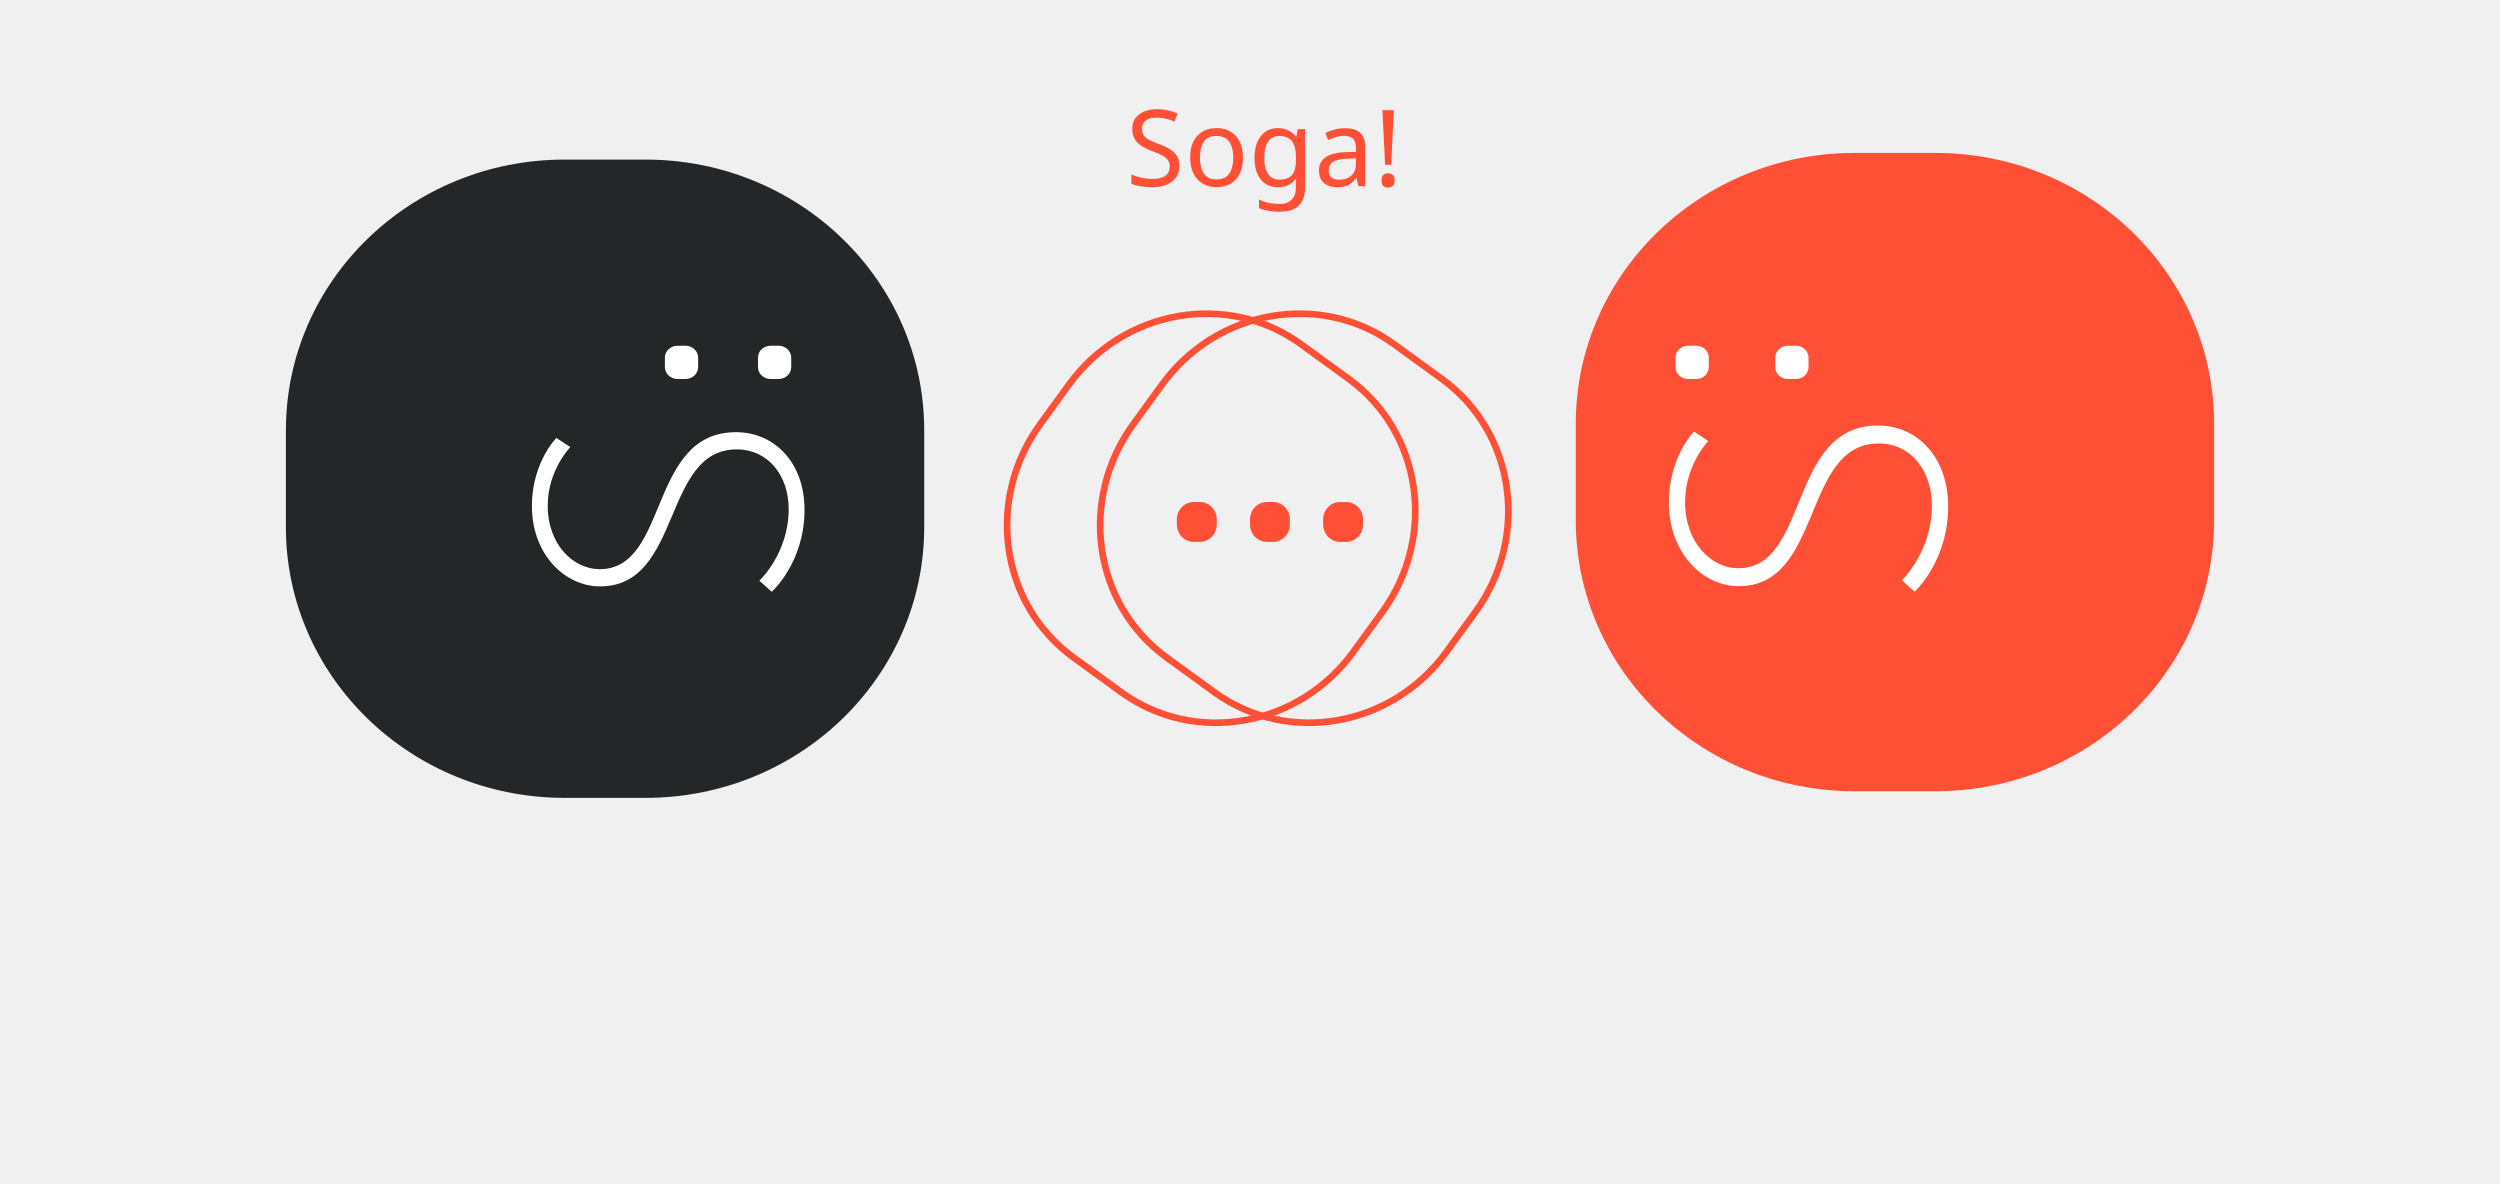
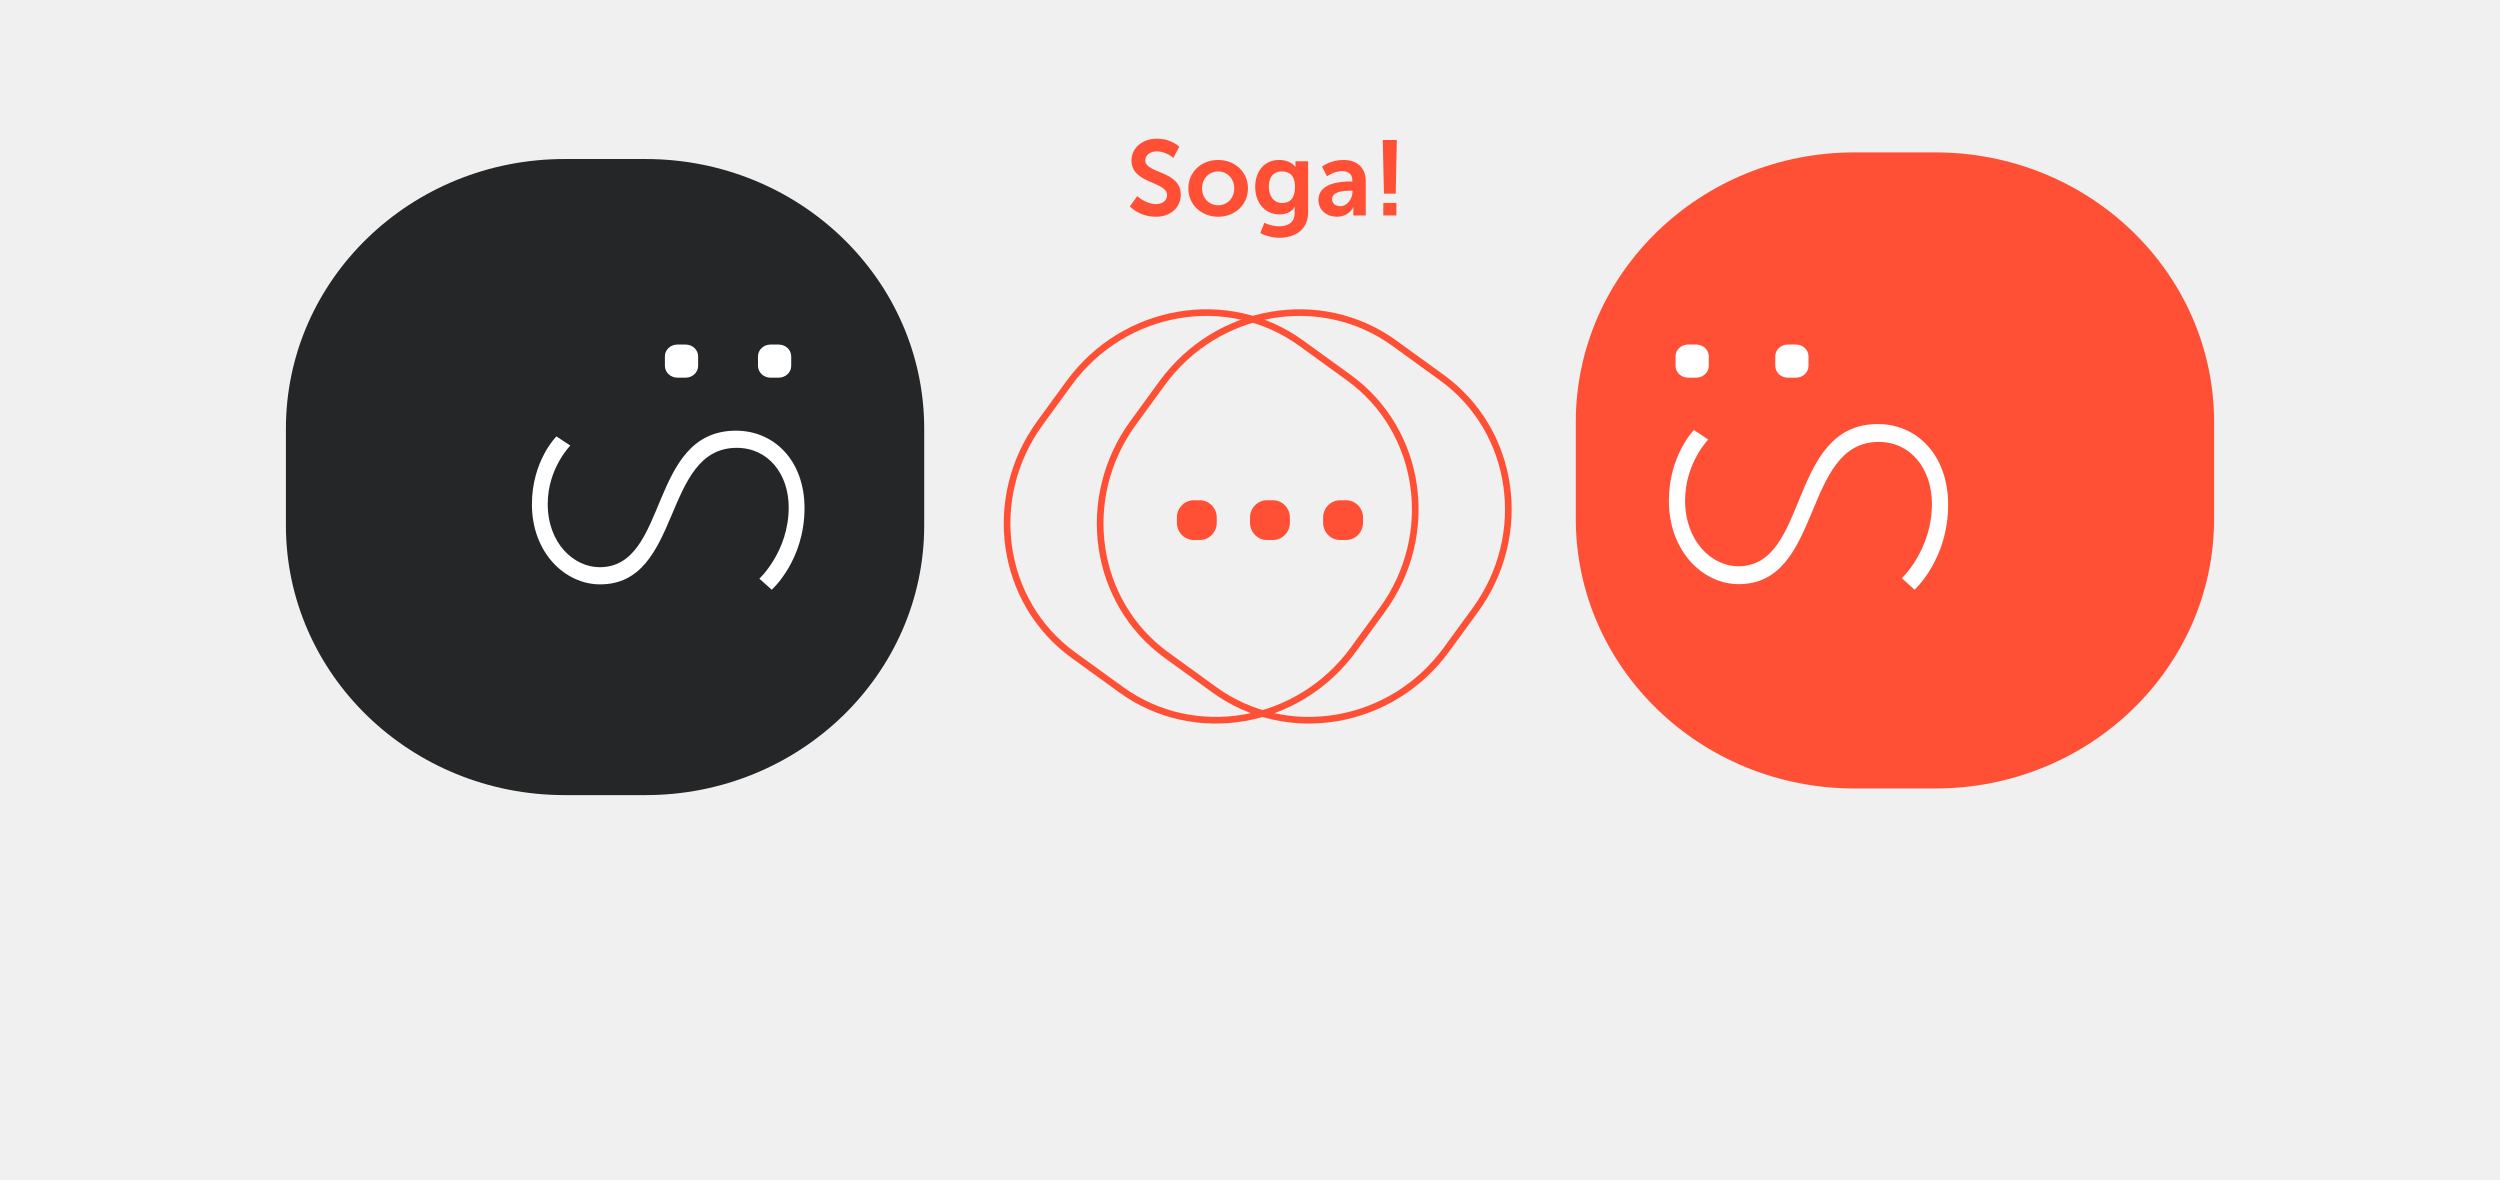
- <svg xmlns="http://www.w3.org/2000/svg" xmlns:xlink="http://www.w3.org/1999/xlink" width="376px" height="178px" viewBox="0 0 376 178" version="1.1">
+ <svg xmlns="http://www.w3.org/2000/svg" xmlns:xlink="http://www.w3.org/1999/xlink" width="301px" height="142px" viewBox="0 0 301 142" version="1.1">
  <defs>
-     <path d="M55.301,107 L40.706,107 C18.228,107 0,88.233 0,65.081 L0,52.919 C0,29.767 18.228,11 40.706,11 L55.301,11 C77.779,11 96,29.767 96,52.919 L96,65.081 C96,88.233 77.779,107 55.301,107" id="path-1" />
-     <path d="M157.588,94.055 L148.735,94.055 C135.096,94.055 124.044,82.668 124.044,68.631 L124.044,61.25 C124.044,47.212 135.096,35.826 148.735,35.826 L157.588,35.826 C171.222,35.826 182.274,47.212 182.274,61.25 L182.274,68.631 C182.274,82.668 171.222,94.055 157.588,94.055" id="path-3" />
-     <path d="M143.588,94.055 L134.735,94.055 C121.096,94.055 110.044,82.668 110.044,68.631 L110.044,61.25 C110.044,47.212 121.096,35.826 134.735,35.826 L143.588,35.826 C157.222,35.826 168.274,47.212 168.274,61.25 L168.274,68.631 C168.274,82.668 157.222,94.055 143.588,94.055" id="path-5" />
-     <path d="M249.301,106 L234.706,106 C212.228,106 194,87.233 194,64.081 L194,51.919 C194,28.767 212.228,10 234.706,10 L249.301,10 C271.779,10 290,28.767 290,51.919 L290,64.081 C290,87.233 271.779,106 249.301,106" id="path-7" />
+     <path d="M44.25,79.165 L32.607,79.165 C14.675,79.165 0.133,64.141 0.133,45.608 L0.133,35.871 C0.133,17.337 14.675,2.314 32.607,2.314 L44.25,2.314 C62.182,2.314 76.718,17.337 76.718,35.871 L76.718,45.608 C76.718,64.141 62.182,79.165 44.25,79.165" id="path-1" />
+     <path d="M126.111,68.727 L119.033,68.739 C108.128,68.757 99.306,59.676 99.324,48.465 L99.334,42.569 C99.353,31.357 108.205,22.248 119.11,22.23 L126.188,22.218 C137.09,22.2 145.911,31.28 145.893,42.492 L145.883,48.388 C145.865,59.599 137.013,68.709 126.111,68.727" id="path-3" />
+     <path d="M114.904,68.727 L107.825,68.739 C96.92,68.757 88.098,59.676 88.117,48.465 L88.127,42.569 C88.145,31.357 96.997,22.248 107.902,22.23 L114.981,22.218 C125.882,22.2 134.704,31.28 134.686,42.492 L134.676,48.388 C134.657,59.599 125.805,68.709 114.904,68.727" id="path-5" />
+     <path d="M199.553,78.367 L187.91,78.367 C169.978,78.367 155.437,63.344 155.437,44.81 L155.437,35.073 C155.437,16.539 169.978,1.516 187.91,1.516 L199.553,1.516 C217.485,1.516 232.021,16.539 232.021,35.073 L232.021,44.81 C232.021,63.344 217.485,78.367 199.553,78.367" id="path-7" />
  </defs>
-   <g id="最終版" stroke="none" stroke-width="1" fill="none" fill-rule="evenodd">
-     <g id="Desktop_1440" transform="translate(-829, -3630)">
-       <g id="Group-151" transform="translate(829, 3630)">
-         <rect id="Rectangle" x="0" y="0" width="376" height="178" />
-         <g id="Group-44" transform="translate(43, 13)">
-           <g id="Group-34">
-             <text id="Soga!" fill-rule="nonzero" font-family="MuseoSans-700, Museo Sans" font-size="16" font-weight="500" line-spacing="27" fill="#FF5036">
-               <tspan x="126.34" y="15">Soga!</tspan>
-             </text>
-             <mask id="mask-2" fill="white">
-               <use xlink:href="#path-1" />
-             </mask>
-             <use id="Mask" fill="#242628" transform="translate(48, 59) rotate(-90) translate(-48, -59) " xlink:href="#path-1" />
-             <path d="M62,40.783 L62,42.217 C62,43.202 61.153,44 60.108,44 L58.89,44 C57.845,44 57,43.202 57,42.217 L57,40.783 C57,39.798 57.845,39 58.89,39 L60.108,39 C61.153,39 62,39.798 62,40.783" id="Fill-58" fill="#FFFFFF" mask="url(#mask-2)" />
-             <path d="M76,40.783 L76,42.217 C76,43.202 75.153,44 74.108,44 L72.89,44 C71.845,44 71,43.202 71,42.217 L71,40.783 C71,39.798 71.845,39 72.89,39 L74.108,39 C75.153,39 76,39.798 76,40.783" id="Fill-59" fill="#FFFFFF" mask="url(#mask-2)" />
-             <path d="M71.205,74.334 C71.205,74.334 75.62,70.246 75.62,63.569 C75.62,58.561 72.562,54.589 67.804,54.589 C56.536,54.589 59.65,75.195 47.25,75.195 C41.982,75.195 37,70.418 37,63.109 C37,56.548 40.682,52.864 40.682,52.864 L42.774,54.245 C42.774,54.245 39.378,57.697 39.378,63.051 C39.378,69.039 43.342,72.605 47.192,72.605 C57.67,72.605 54.441,52 67.692,52 C73.413,52 78,56.49 78,63.685 C78,71.625 73.072,76 73.072,76 L71.205,74.334 Z" id="Stroke-61" fill="#FFFFFF" mask="url(#mask-2)" />
-             <mask id="mask-4" fill="white">
-               <use xlink:href="#path-3" />
-             </mask>
-             <use id="Mask-Copy-3" stroke="#FF5036" transform="translate(153.159, 64.94034) rotate(36) translate(-153.159, -64.94034) " xlink:href="#path-3" />
-             <mask id="mask-6" fill="white">
-               <use xlink:href="#path-5" />
-             </mask>
-             <use id="Mask-Copy-4" stroke="#FF5036" transform="translate(139.159, 64.94034) rotate(36) translate(-139.159, -64.94034) " xlink:href="#path-5" />
-             <path d="M148.456,68.5 L147.544,68.5 C146.139,68.5 145,67.327 145,65.88 L145,65.12 C145,63.673 146.139,62.5 147.544,62.5 L148.456,62.5 C149.861,62.5 151,63.673 151,65.12 L151,65.88 C151,67.327 149.861,68.5 148.456,68.5" id="Fill-22-Copy-2" fill="#FF5036" />
-             <path d="M137.456,68.5 L136.544,68.5 C135.139,68.5 134,67.327 134,65.88 L134,65.12 C134,63.673 135.139,62.5 136.544,62.5 L137.456,62.5 C138.861,62.5 140,63.673 140,65.12 L140,65.88 C140,67.327 138.861,68.5 137.456,68.5" id="Fill-22-Copy-4" fill="#FF5036" />
-             <path d="M159.456,68.5 L158.544,68.5 C157.139,68.5 156,67.327 156,65.88 L156,65.12 C156,63.673 157.139,62.5 158.544,62.5 L159.456,62.5 C160.861,62.5 162,63.673 162,65.12 L162,65.88 C162,67.327 160.861,68.5 159.456,68.5" id="Fill-22-Copy-3" fill="#FF5036" />
-             <mask id="mask-8" fill="white">
-               <use xlink:href="#path-7" />
-             </mask>
-             <use id="Mask" fill="#FF5036" transform="translate(242, 58) scale(-1, 1) rotate(-90) translate(-242, -58) " xlink:href="#path-7" />
-             <path d="M214,40.783 L214,42.217 C214,43.202 213.153,44 212.108,44 L210.89,44 C209.845,44 209,43.202 209,42.217 L209,40.783 C209,39.798 209.845,39 210.89,39 L212.108,39 C213.153,39 214,39.798 214,40.783" id="Fill-59-Copy" fill="#FFFFFF" mask="url(#mask-8)" />
-             <path d="M229,40.783 L229,42.217 C229,43.202 228.153,44 227.108,44 L225.89,44 C224.845,44 224,43.202 224,42.217 L224,40.783 C224,39.798 224.845,39 225.89,39 L227.108,39 C228.153,39 229,39.798 229,40.783" id="Fill-59-Copy-2" fill="#FFFFFF" mask="url(#mask-8)" />
-             <path d="M243.039,74.264 C243.039,74.264 247.562,70.006 247.562,63.051 C247.562,57.834 244.429,53.697 239.555,53.697 C228.013,53.697 231.203,75.161 218.5,75.161 C213.104,75.161 208,70.185 208,62.572 C208,55.738 211.771,51.9 211.771,51.9 L213.915,53.338 C213.915,53.338 210.436,56.934 210.436,62.511 C210.436,68.749 214.497,72.464 218.44,72.464 C229.174,72.464 225.866,51 239.441,51 C245.301,51 250,55.677 250,63.172 C250,71.443 244.951,76 244.951,76 L243.039,74.264 Z" id="Stroke-61-Copy" fill="#FFFFFF" mask="url(#mask-8)" />
-           </g>
-           <g id="Group-32" transform="translate(0, 11)">
-             <g id="shutterstock_1278823261-copy" transform="translate(48, 48) rotate(-90) translate(-48, -48) " />
-           </g>
-           <g id="Group-33" transform="translate(146.159, 64.94034) rotate(36) translate(-146.159, -64.94034) translate(111.3811, 31.71106)" />
-           <g id="Group-31" transform="translate(194, 10)">
-             <g id="Group-3-Copy-3" transform="translate(48, 48) scale(-1, 1) rotate(-90) translate(-48, -48) ">
-               <g id="shutterstock_1278823261-copy" transform="translate(0, -0)" />
+   <g id="0215_官網字級調整" stroke="none" stroke-width="1" fill="none" fill-rule="evenodd">
+     <g transform="translate(-867, -3691)" id="Group-180">
+       <g transform="translate(120, 3258)">
+         <g id="Group-179" transform="translate(115, 82)">
+           <g id="Group-178" transform="translate(99, 72)">
+             <g id="Group-177" transform="translate(0, 177)">
+               <g id="Group-151" transform="translate(533, 102)">
+                 <rect id="Rectangle" x="0" y="0" width="301" height="142" />
+                 <g id="Group-44" transform="translate(34.42287, 16.69885)">
+                   <g id="Group-34">
+                     <g id="Soga!" transform="translate(101.6113, 0)" fill="#FF5036" fill-rule="nonzero">
+                       <path d="M0,8.154 C0,8.154 1.114,9.395 3.136,9.395 C5.03,9.395 6.131,8.179 6.131,6.733 C6.131,3.827 1.856,4.224 1.856,2.611 C1.856,1.971 2.458,1.523 3.226,1.523 C4.365,1.523 5.235,2.317 5.235,2.317 L5.952,0.973 C5.952,0.973 5.03,0 3.238,0 C1.498,0 0.192,1.126 0.192,2.637 C0.192,5.427 4.48,5.146 4.48,6.771 C4.48,7.514 3.853,7.872 3.162,7.872 C1.882,7.872 0.896,6.912 0.896,6.912 L0,8.154 Z" id="Path" />
+                       <path d="M7.04,5.978 C7.04,7.987 8.64,9.395 10.637,9.395 C12.621,9.395 14.221,7.987 14.221,5.978 C14.221,3.981 12.621,2.56 10.624,2.56 C8.64,2.56 7.04,3.981 7.04,5.978 Z M8.691,5.978 C8.691,4.774 9.574,3.942 10.637,3.942 C11.686,3.942 12.57,4.774 12.57,5.978 C12.57,7.194 11.686,8.013 10.637,8.013 C9.574,8.013 8.691,7.194 8.691,5.978 Z" id="Shape" />
+                       <path d="M16.192,10.125 L15.706,11.366 C16.333,11.699 17.203,11.93 18.022,11.93 C19.725,11.93 21.466,11.085 21.466,8.845 L21.466,2.714 L19.942,2.714 L19.942,3.213 C19.942,3.315 19.955,3.392 19.955,3.392 L19.917,3.392 C19.917,3.392 19.405,2.56 17.984,2.56 C16.102,2.56 15.091,4.019 15.091,5.811 C15.091,7.603 16.154,9.114 18.022,9.114 C18.893,9.114 19.456,8.806 19.84,8.23 L19.866,8.23 C19.866,8.23 19.84,8.422 19.84,8.576 L19.84,8.96 C19.84,10.125 18.995,10.547 17.997,10.547 C17.011,10.547 16.192,10.125 16.192,10.125 Z M18.368,7.744 C17.318,7.744 16.73,6.899 16.73,5.76 C16.73,4.659 17.28,3.942 18.266,3.942 C19.149,3.942 19.878,4.339 19.878,5.824 C19.878,7.296 19.149,7.744 18.368,7.744 Z" id="Shape" />
+                       <path d="M22.707,7.36 C22.707,8.666 23.757,9.395 24.922,9.395 C26.406,9.395 26.918,8.243 26.906,8.243 L26.931,8.243 C26.931,8.243 26.906,8.448 26.906,8.704 L26.906,9.242 L28.403,9.242 L28.403,5.158 C28.403,3.507 27.405,2.56 25.69,2.56 C24.141,2.56 23.13,3.366 23.13,3.366 L23.744,4.531 C23.744,4.531 24.602,3.904 25.536,3.904 C26.253,3.904 26.79,4.198 26.79,5.056 L26.79,5.146 L26.573,5.146 C25.51,5.146 22.707,5.286 22.707,7.36 Z M24.346,7.283 C24.346,6.374 25.69,6.259 26.522,6.259 L26.803,6.259 L26.803,6.413 C26.803,7.206 26.189,8.128 25.331,8.128 C24.666,8.128 24.346,7.718 24.346,7.283 Z" id="Shape" />
+                       <path d="M30.592,6.618 L32.013,6.618 L32.141,0.154 L30.451,0.154 L30.592,6.618 Z M30.515,9.242 L32.09,9.242 L32.09,7.731 L30.515,7.731 L30.515,9.242 Z" id="Shape" />
+                     </g>
+                     <mask id="mask-2" fill="white">
+                       <use xlink:href="#path-1" />
+                     </mask>
+                     <use id="Mask" fill="#242628" transform="translate(38.42553, 40.73935) rotate(-90) translate(-38.42553, -40.73935) " xlink:href="#path-1" />
+                     <path d="M49.633,26.207 L49.633,27.35 C49.633,28.136 48.955,28.773 48.119,28.773 L47.144,28.773 C46.307,28.773 45.63,28.136 45.63,27.35 L45.63,26.207 C45.63,25.421 46.307,24.784 47.144,24.784 L48.119,24.784 C48.955,24.784 49.633,25.421 49.633,26.207" id="Fill-58" fill="#FFFFFF" mask="url(#mask-2)" />
+                     <path d="M60.84,26.207 L60.84,27.35 C60.84,28.136 60.163,28.773 59.326,28.773 L58.351,28.773 C57.515,28.773 56.838,28.136 56.838,27.35 L56.838,26.207 C56.838,25.421 57.515,24.784 58.351,24.784 L59.326,24.784 C60.163,24.784 60.84,25.421 60.84,26.207" id="Fill-59" fill="#FFFFFF" mask="url(#mask-2)" />
+                     <path d="M57.002,52.972 C57.002,52.972 60.537,49.711 60.537,44.384 C60.537,40.389 58.088,37.221 54.279,37.221 C45.259,37.221 47.752,53.659 37.825,53.659 C33.608,53.659 29.62,49.848 29.62,44.018 C29.62,38.784 32.567,35.844 32.567,35.844 L34.242,36.946 C34.242,36.946 31.523,39.7 31.523,43.971 C31.523,48.748 34.697,51.593 37.779,51.593 C46.167,51.593 43.581,35.155 54.19,35.155 C58.77,35.155 62.441,38.737 62.441,44.477 C62.441,50.811 58.496,54.301 58.496,54.301 L57.002,52.972 Z" id="Stroke-61" fill="#FFFFFF" mask="url(#mask-2)" />
+                     <mask id="mask-4" fill="white">
+                       <use xlink:href="#path-3" />
+                     </mask>
+                     <use id="Mask-Copy-3" stroke="#FF5036" stroke-width="0.8" transform="translate(122.6087, 45.47827) rotate(36) translate(-122.6087, -45.47827) " xlink:href="#path-3" />
+                     <mask id="mask-6" fill="white">
+                       <use xlink:href="#path-5" />
+                     </mask>
+                     <use id="Mask-Copy-4" stroke="#FF5036" stroke-width="0.8" transform="translate(111.4013, 45.47827) rotate(36) translate(-111.4013, -45.47827) " xlink:href="#path-5" />
+                     <path d="M118.844,48.318 L118.113,48.318 C116.989,48.318 116.077,47.382 116.077,46.228 L116.077,45.622 C116.077,44.467 116.989,43.531 118.113,43.531 L118.844,43.531 C119.968,43.531 120.88,44.467 120.88,45.622 L120.88,46.228 C120.88,47.382 119.968,48.318 118.844,48.318" id="Fill-22-Copy-2" fill="#FF5036" />
+                     <path d="M110.038,48.318 L109.308,48.318 C108.183,48.318 107.271,47.382 107.271,46.228 L107.271,45.622 C107.271,44.467 108.183,43.531 109.308,43.531 L110.038,43.531 C111.163,43.531 112.074,44.467 112.074,45.622 L112.074,46.228 C112.074,47.382 111.163,48.318 110.038,48.318" id="Fill-22-Copy-4" fill="#FF5036" />
+                     <path d="M127.65,48.318 L126.919,48.318 C125.795,48.318 124.883,47.382 124.883,46.228 L124.883,45.622 C124.883,44.467 125.795,43.531 126.919,43.531 L127.65,43.531 C128.774,43.531 129.686,44.467 129.686,45.622 L129.686,46.228 C129.686,47.382 128.774,48.318 127.65,48.318" id="Fill-22-Copy-3" fill="#FF5036" />
+                     <mask id="mask-8" fill="white">
+                       <use xlink:href="#path-7" />
+                     </mask>
+                     <use id="Mask" fill="#FF5036" transform="translate(193.7287, 39.9416) scale(-1, 1) rotate(-90) translate(-193.7287, -39.9416) " xlink:href="#path-7" />
+                     <path d="M171.314,26.207 L171.314,27.35 C171.314,28.136 170.636,28.773 169.8,28.773 L168.824,28.773 C167.988,28.773 167.311,28.136 167.311,27.35 L167.311,26.207 C167.311,25.421 167.988,24.784 168.824,24.784 L169.8,24.784 C170.636,24.784 171.314,25.421 171.314,26.207" id="Fill-59-Copy" fill="#FFFFFF" mask="url(#mask-8)" />
+                     <path d="M183.322,26.207 L183.322,27.35 C183.322,28.136 182.644,28.773 181.808,28.773 L180.832,28.773 C179.996,28.773 179.319,28.136 179.319,27.35 L179.319,26.207 C179.319,25.421 179.996,24.784 180.832,24.784 L181.808,24.784 C182.644,24.784 183.322,25.421 183.322,26.207" id="Fill-59-Copy-2" fill="#FFFFFF" mask="url(#mask-8)" />
+                     <path d="M194.56,52.916 C194.56,52.916 198.182,49.519 198.182,43.971 C198.182,39.809 195.673,36.509 191.772,36.509 C182.531,36.509 185.085,53.632 174.916,53.632 C170.596,53.632 166.511,49.663 166.511,43.589 C166.511,38.137 169.53,35.075 169.53,35.075 L171.246,36.223 C171.246,36.223 168.461,39.091 168.461,43.54 C168.461,48.516 171.712,51.48 174.868,51.48 C183.461,51.48 180.813,34.357 191.68,34.357 C196.372,34.357 200.133,38.088 200.133,44.067 C200.133,50.666 196.091,54.301 196.091,54.301 L194.56,52.916 Z" id="Stroke-61-Copy" fill="#FFFFFF" mask="url(#mask-8)" />
+                   </g>
+                   <g id="Group-32" transform="translate(0, 2.447218)">
+                     <g id="shutterstock_1278823261-copy" transform="translate(38.42553, 38.29214) rotate(-90) translate(-38.42553, -38.29214) " />
+                   </g>
+                   <g id="Group-33" transform="translate(117.005, 45.47828) rotate(36) translate(-117.005, -45.47828) translate(89.16415, 18.96952)" />
+                   <g id="Group-31" transform="translate(155.3032, 1.649465)">
+                     <g id="shutterstock_1278823261-copy" transform="translate(38.42553, 38.29214) scale(-1, 1) rotate(-90) translate(-38.42553, -38.29214) " />
+                   </g>
+                 </g>
+               </g>
            </g>
          </g>
        </g>
      </g>
    </g>
  </g>
</svg>
